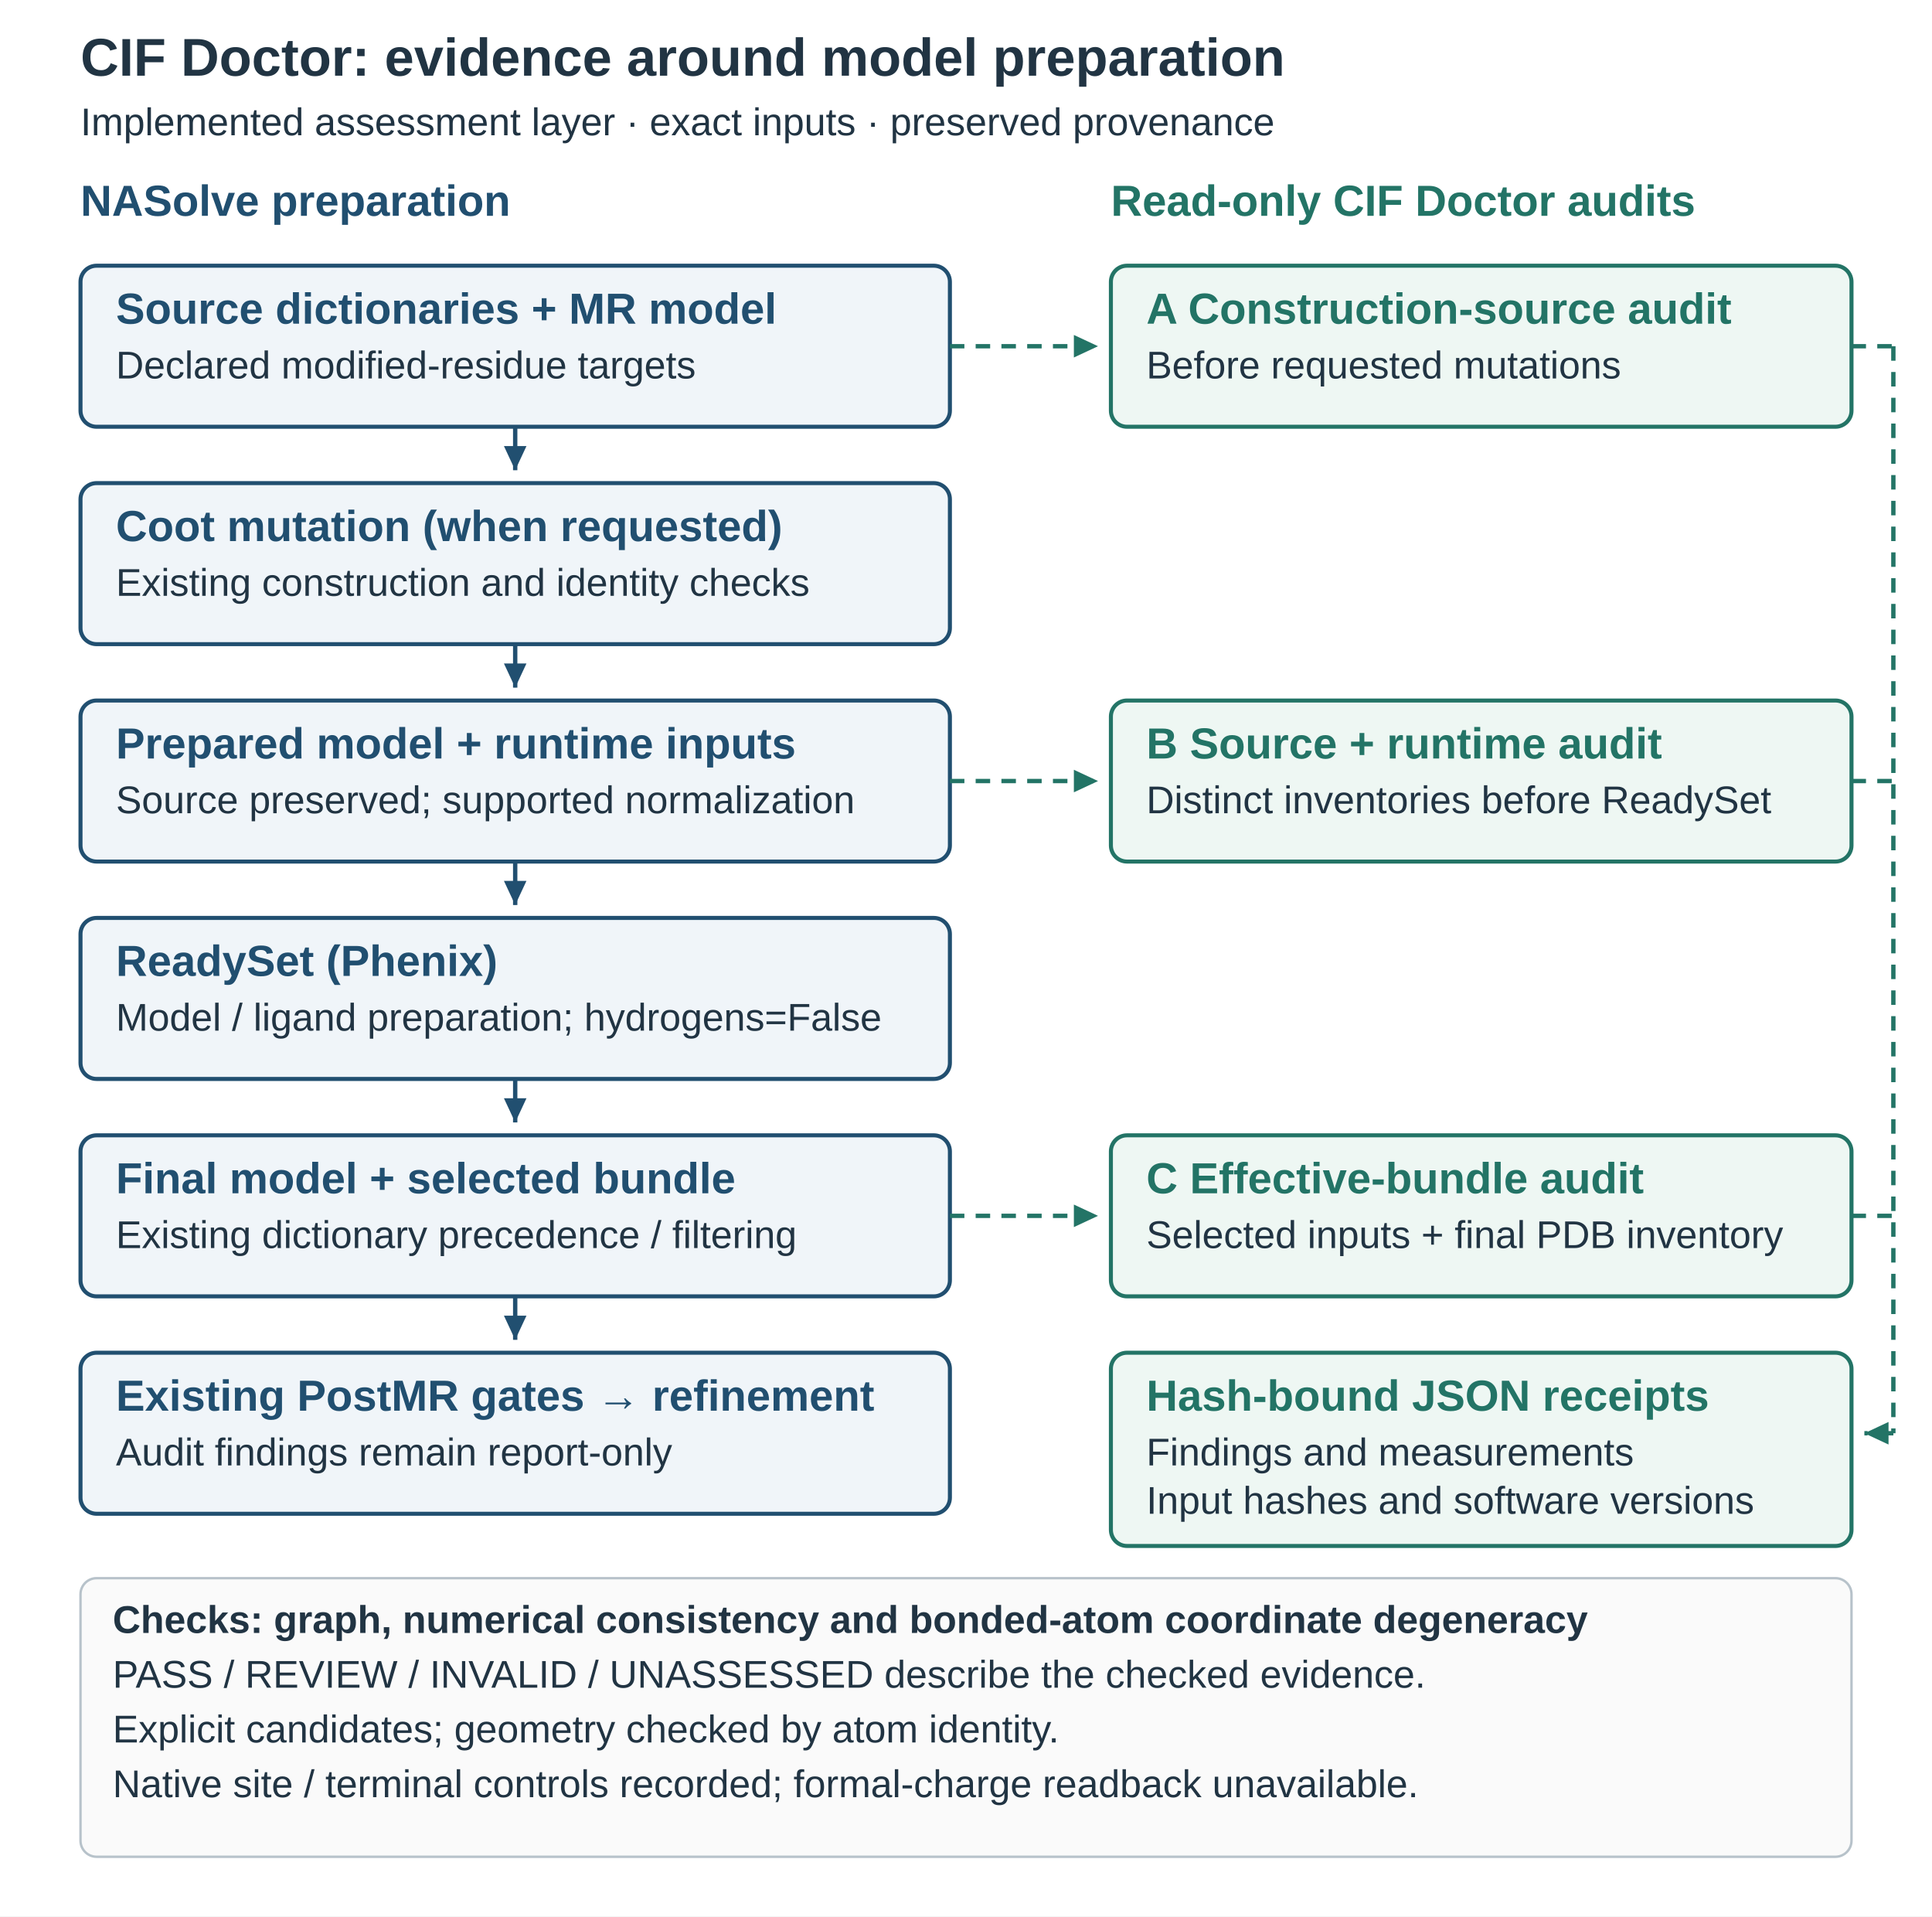
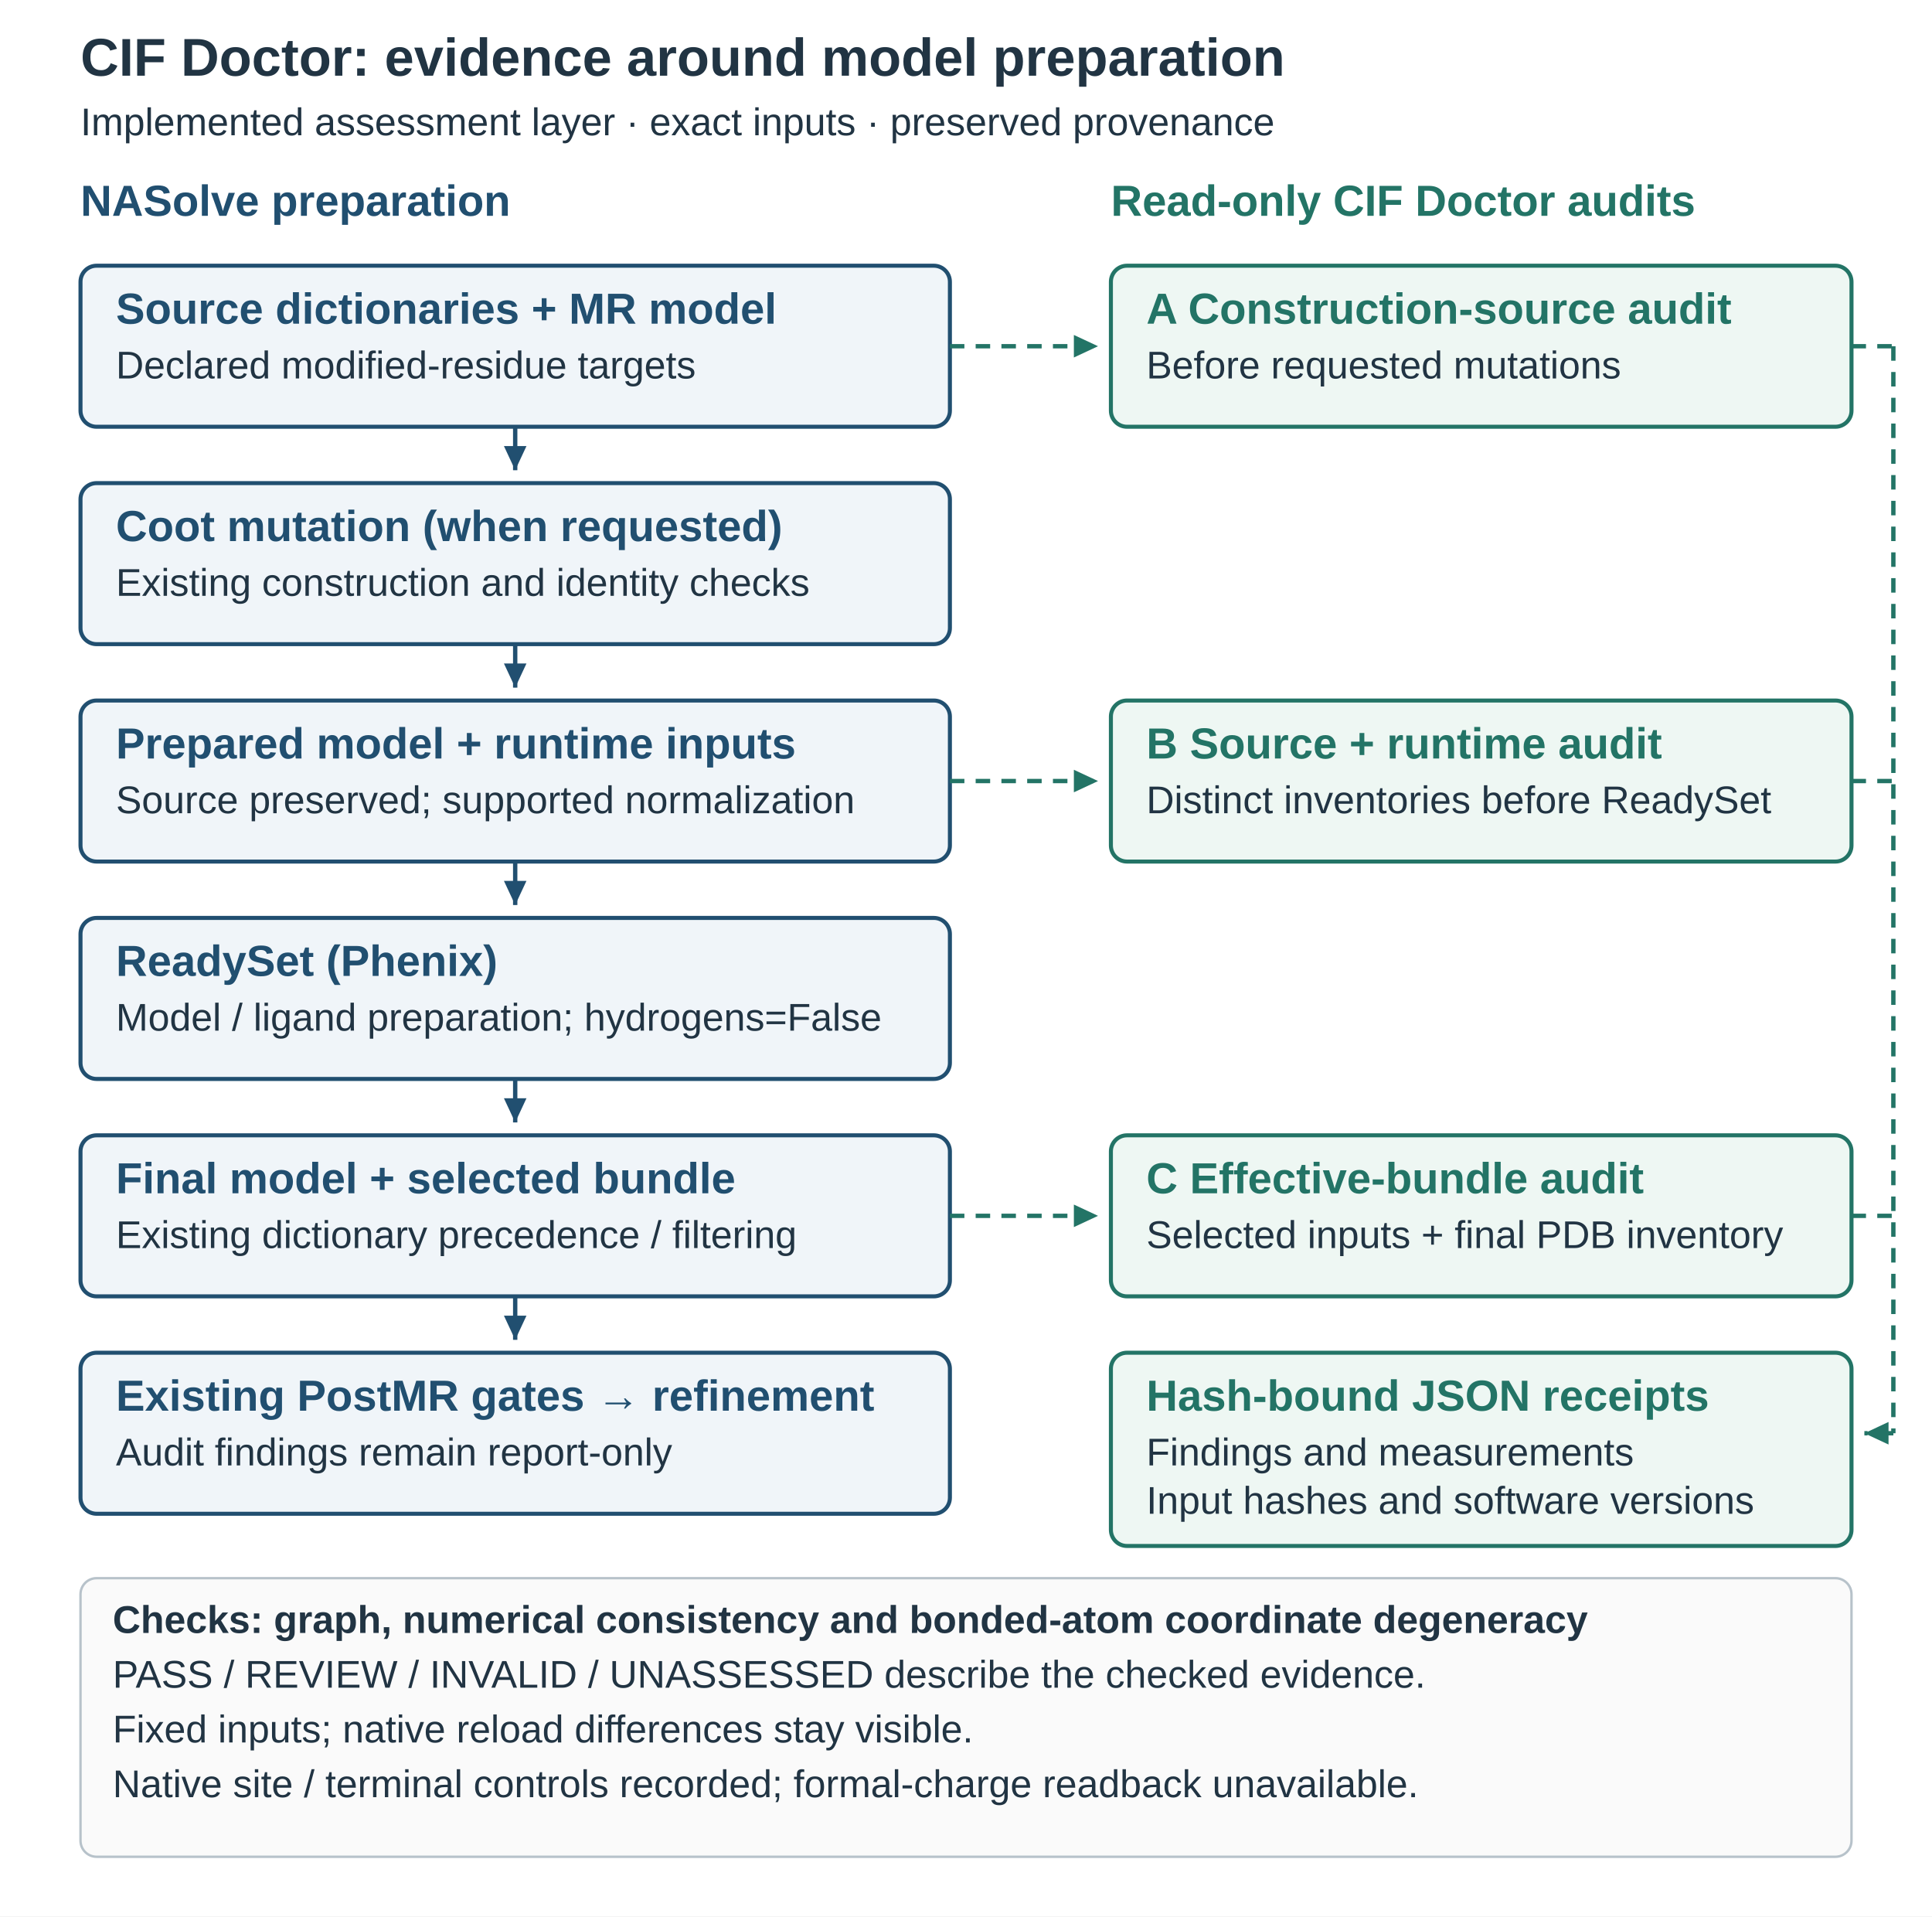
<svg xmlns="http://www.w3.org/2000/svg" width="180mm" height="178.5mm" viewBox="0 0 1200 1190" role="img" aria-labelledby="title description">
  <rect width="1200" height="1190" fill="white" />
  <text x="50" y="47" font-family="Arial, Helvetica, sans-serif" font-size="33" font-weight="bold" fill="#213443" text-anchor="start">CIF Doctor: evidence around model preparation</text>
  <text x="50" y="84" font-family="Arial, Helvetica, sans-serif" font-size="24" font-weight="normal" fill="#213443" text-anchor="start">Implemented assessment layer · exact inputs · preserved provenance</text>
  <text x="50" y="134" font-family="Arial, Helvetica, sans-serif" font-size="27" font-weight="bold" fill="#214f70" text-anchor="start">NASolve preparation</text>
  <text x="690" y="134" font-family="Arial, Helvetica, sans-serif" font-size="27" font-weight="bold" fill="#237466" text-anchor="start">Read-only CIF Doctor audits</text>
  <g id="source-inputs">
    <rect x="50" y="165" width="540" height="100" rx="10" fill="#f0f5f9" stroke="#214f70" stroke-width="2.5" />
    <text x="72" y="201" font-family="Arial, Helvetica, sans-serif" font-size="27" font-weight="bold" fill="#214f70" text-anchor="start">Source dictionaries + MR model</text>
    <text x="72" y="235" font-family="Arial, Helvetica, sans-serif" font-size="24" font-weight="normal" fill="#213443" text-anchor="start">Declared modified-residue targets</text>
  </g>
  <g id="coot-mutation">
    <rect x="50" y="300" width="540" height="100" rx="10" fill="#f0f5f9" stroke="#214f70" stroke-width="2.5" />
    <text x="72" y="336" font-family="Arial, Helvetica, sans-serif" font-size="27" font-weight="bold" fill="#214f70" text-anchor="start">Coot mutation (when requested)</text>
    <text x="72" y="370" font-family="Arial, Helvetica, sans-serif" font-size="24" font-weight="normal" fill="#213443" text-anchor="start">Existing construction and identity checks</text>
  </g>
  <g id="prepared-inputs">
    <rect x="50" y="435" width="540" height="100" rx="10" fill="#f0f5f9" stroke="#214f70" stroke-width="2.5" />
    <text x="72" y="471" font-family="Arial, Helvetica, sans-serif" font-size="27" font-weight="bold" fill="#214f70" text-anchor="start">Prepared model + runtime inputs</text>
    <text x="72" y="505" font-family="Arial, Helvetica, sans-serif" font-size="24" font-weight="normal" fill="#213443" text-anchor="start">Source preserved; supported normalization</text>
  </g>
  <g id="readyset">
    <rect x="50" y="570" width="540" height="100" rx="10" fill="#f0f5f9" stroke="#214f70" stroke-width="2.5" />
    <text x="72" y="606" font-family="Arial, Helvetica, sans-serif" font-size="27" font-weight="bold" fill="#214f70" text-anchor="start">ReadySet (Phenix)</text>
    <text x="72" y="640" font-family="Arial, Helvetica, sans-serif" font-size="24" font-weight="normal" fill="#213443" text-anchor="start">Model / ligand preparation; hydrogens=False</text>
  </g>
  <g id="effective-inputs">
    <rect x="50" y="705" width="540" height="100" rx="10" fill="#f0f5f9" stroke="#214f70" stroke-width="2.5" />
    <text x="72" y="741" font-family="Arial, Helvetica, sans-serif" font-size="27" font-weight="bold" fill="#214f70" text-anchor="start">Final model + selected bundle</text>
    <text x="72" y="775" font-family="Arial, Helvetica, sans-serif" font-size="24" font-weight="normal" fill="#213443" text-anchor="start">Existing dictionary precedence / filtering</text>
  </g>
  <g id="postmr-gates">
    <rect x="50" y="840" width="540" height="100" rx="10" fill="#f0f5f9" stroke="#214f70" stroke-width="2.5" />
    <text x="72" y="876" font-family="Arial, Helvetica, sans-serif" font-size="27" font-weight="bold" fill="#214f70" text-anchor="start">Existing PostMR gates → refinement</text>
    <text x="72" y="910" font-family="Arial, Helvetica, sans-serif" font-size="24" font-weight="normal" fill="#213443" text-anchor="start">Audit findings remain report-only</text>
  </g>
  <g id="preparation-flow-0">
    <path d="M 320.0 265.0 L 320.0 292.0" fill="none" stroke="#214f70" stroke-width="2.7" />
    <polygon points="320.0,292.0 313.0,277.0 327.0,277.0" fill="#214f70" />
  </g>
  <g id="preparation-flow-1">
    <path d="M 320.0 400.0 L 320.0 427.0" fill="none" stroke="#214f70" stroke-width="2.7" />
    <polygon points="320.0,427.0 313.0,412.0 327.0,412.0" fill="#214f70" />
  </g>
  <g id="preparation-flow-2">
    <path d="M 320.0 535.0 L 320.0 562.0" fill="none" stroke="#214f70" stroke-width="2.7" />
    <polygon points="320.0,562.0 313.0,547.0 327.0,547.0" fill="#214f70" />
  </g>
  <g id="preparation-flow-3">
    <path d="M 320.0 670.0 L 320.0 697.0" fill="none" stroke="#214f70" stroke-width="2.7" />
    <polygon points="320.0,697.0 313.0,682.0 327.0,682.0" fill="#214f70" />
  </g>
  <g id="preparation-flow-4">
    <path d="M 320.0 805.0 L 320.0 832.0" fill="none" stroke="#214f70" stroke-width="2.7" />
    <polygon points="320.0,832.0 313.0,817.0 327.0,817.0" fill="#214f70" />
  </g>
  <g id="mutation-audit">
    <rect x="690" y="165" width="460" height="100" rx="10" fill="#eef7f3" stroke="#237466" stroke-width="2.5" />
    <text x="712" y="201" font-family="Arial, Helvetica, sans-serif" font-size="27" font-weight="bold" fill="#237466" text-anchor="start">A  Construction-source audit</text>
    <text x="712" y="235" font-family="Arial, Helvetica, sans-serif" font-size="24" font-weight="normal" fill="#213443" text-anchor="start">Before requested mutations</text>
  </g>
  <g id="audit-branch-mutation-audit">
    <path d="M 590.0 215.0 L 599.0 215.0" fill="none" stroke="#237466" stroke-width="2.7" />
    <path d="M 606.0 215.0 L 615.0 215.0" fill="none" stroke="#237466" stroke-width="2.7" />
    <path d="M 622.0 215.0 L 631.0 215.0" fill="none" stroke="#237466" stroke-width="2.7" />
    <path d="M 638.0 215.0 L 647.0 215.0" fill="none" stroke="#237466" stroke-width="2.7" />
    <path d="M 654.0 215.0 L 663.0 215.0" fill="none" stroke="#237466" stroke-width="2.7" />
    <path d="M 670.0 215.0 L 679.0 215.0" fill="none" stroke="#237466" stroke-width="2.7" />
    <polygon points="682.0,215.0 667.0,222.0 667.0,208.0" fill="#237466" />
  </g>
  <g id="source-runtime-audit">
    <rect x="690" y="435" width="460" height="100" rx="10" fill="#eef7f3" stroke="#237466" stroke-width="2.5" />
    <text x="712" y="471" font-family="Arial, Helvetica, sans-serif" font-size="27" font-weight="bold" fill="#237466" text-anchor="start">B  Source + runtime audit</text>
    <text x="712" y="505" font-family="Arial, Helvetica, sans-serif" font-size="24" font-weight="normal" fill="#213443" text-anchor="start">Distinct inventories before ReadySet</text>
  </g>
  <g id="audit-branch-source-runtime-audit">
    <path d="M 590.0 485.0 L 599.0 485.0" fill="none" stroke="#237466" stroke-width="2.7" />
    <path d="M 606.0 485.0 L 615.0 485.0" fill="none" stroke="#237466" stroke-width="2.7" />
    <path d="M 622.0 485.0 L 631.0 485.0" fill="none" stroke="#237466" stroke-width="2.7" />
    <path d="M 638.0 485.0 L 647.0 485.0" fill="none" stroke="#237466" stroke-width="2.7" />
    <path d="M 654.0 485.0 L 663.0 485.0" fill="none" stroke="#237466" stroke-width="2.7" />
    <path d="M 670.0 485.0 L 679.0 485.0" fill="none" stroke="#237466" stroke-width="2.7" />
    <polygon points="682.0,485.0 667.0,492.0 667.0,478.0" fill="#237466" />
  </g>
  <g id="effective-audit">
    <rect x="690" y="705" width="460" height="100" rx="10" fill="#eef7f3" stroke="#237466" stroke-width="2.5" />
    <text x="712" y="741" font-family="Arial, Helvetica, sans-serif" font-size="27" font-weight="bold" fill="#237466" text-anchor="start">C  Effective-bundle audit</text>
    <text x="712" y="775" font-family="Arial, Helvetica, sans-serif" font-size="24" font-weight="normal" fill="#213443" text-anchor="start">Selected inputs + final PDB inventory</text>
  </g>
  <g id="audit-branch-effective-audit">
    <path d="M 590.0 755.0 L 599.0 755.0" fill="none" stroke="#237466" stroke-width="2.7" />
    <path d="M 606.0 755.0 L 615.0 755.0" fill="none" stroke="#237466" stroke-width="2.7" />
    <path d="M 622.0 755.0 L 631.0 755.0" fill="none" stroke="#237466" stroke-width="2.7" />
    <path d="M 638.0 755.0 L 647.0 755.0" fill="none" stroke="#237466" stroke-width="2.7" />
    <path d="M 654.0 755.0 L 663.0 755.0" fill="none" stroke="#237466" stroke-width="2.7" />
    <path d="M 670.0 755.0 L 679.0 755.0" fill="none" stroke="#237466" stroke-width="2.7" />
    <polygon points="682.0,755.0 667.0,762.0 667.0,748.0" fill="#237466" />
  </g>
  <g id="json-receipts">
    <rect x="690" y="840" width="460" height="120" rx="10" fill="#eef7f3" stroke="#237466" stroke-width="2.5" />
    <text x="712" y="876" font-family="Arial, Helvetica, sans-serif" font-size="27" font-weight="bold" fill="#237466" text-anchor="start">Hash-bound JSON receipts</text>
    <text x="712" y="910" font-family="Arial, Helvetica, sans-serif" font-size="24" font-weight="normal" fill="#213443" text-anchor="start">Findings and measurements</text>
    <text x="712" y="940" font-family="Arial, Helvetica, sans-serif" font-size="24" font-weight="normal" fill="#213443" text-anchor="start">Input hashes and software versions</text>
  </g>
  <g id="mutation-to-receipts">
    <path d="M 1150.0 215.0 L 1159.0 215.0" fill="none" stroke="#237466" stroke-width="2.7" />
    <path d="M 1166.0 215.0 L 1175.0 215.0" fill="none" stroke="#237466" stroke-width="2.7" />
    <path d="M 1176.0 215.0 L 1176.0 224.0" fill="none" stroke="#237466" stroke-width="2.7" />
    <path d="M 1176.0 231.0 L 1176.0 240.0" fill="none" stroke="#237466" stroke-width="2.7" />
    <path d="M 1176.0 247.0 L 1176.0 256.0" fill="none" stroke="#237466" stroke-width="2.7" />
    <path d="M 1176.0 263.0 L 1176.0 272.0" fill="none" stroke="#237466" stroke-width="2.7" />
    <path d="M 1176.0 279.0 L 1176.0 288.0" fill="none" stroke="#237466" stroke-width="2.7" />
    <path d="M 1176.0 295.0 L 1176.0 304.0" fill="none" stroke="#237466" stroke-width="2.7" />
    <path d="M 1176.0 311.0 L 1176.0 320.0" fill="none" stroke="#237466" stroke-width="2.7" />
    <path d="M 1176.0 327.0 L 1176.0 336.0" fill="none" stroke="#237466" stroke-width="2.7" />
    <path d="M 1176.0 343.0 L 1176.0 352.0" fill="none" stroke="#237466" stroke-width="2.7" />
    <path d="M 1176.0 359.0 L 1176.0 368.0" fill="none" stroke="#237466" stroke-width="2.7" />
    <path d="M 1176.0 375.0 L 1176.0 384.0" fill="none" stroke="#237466" stroke-width="2.7" />
    <path d="M 1176.0 391.0 L 1176.0 400.0" fill="none" stroke="#237466" stroke-width="2.7" />
    <path d="M 1176.0 407.0 L 1176.0 416.0" fill="none" stroke="#237466" stroke-width="2.7" />
    <path d="M 1176.0 423.0 L 1176.0 432.0" fill="none" stroke="#237466" stroke-width="2.7" />
    <path d="M 1176.0 439.0 L 1176.0 448.0" fill="none" stroke="#237466" stroke-width="2.7" />
    <path d="M 1176.0 455.0 L 1176.0 464.0" fill="none" stroke="#237466" stroke-width="2.7" />
    <path d="M 1176.0 471.0 L 1176.0 480.0" fill="none" stroke="#237466" stroke-width="2.7" />
    <path d="M 1176.0 487.0 L 1176.0 496.0" fill="none" stroke="#237466" stroke-width="2.7" />
    <path d="M 1176.0 503.0 L 1176.0 512.0" fill="none" stroke="#237466" stroke-width="2.7" />
    <path d="M 1176.0 519.0 L 1176.0 528.0" fill="none" stroke="#237466" stroke-width="2.7" />
    <path d="M 1176.0 535.0 L 1176.0 544.0" fill="none" stroke="#237466" stroke-width="2.7" />
    <path d="M 1176.0 551.0 L 1176.0 560.0" fill="none" stroke="#237466" stroke-width="2.7" />
    <path d="M 1176.0 567.0 L 1176.0 576.0" fill="none" stroke="#237466" stroke-width="2.7" />
    <path d="M 1176.0 583.0 L 1176.0 592.0" fill="none" stroke="#237466" stroke-width="2.7" />
    <path d="M 1176.0 599.0 L 1176.0 608.0" fill="none" stroke="#237466" stroke-width="2.7" />
    <path d="M 1176.0 615.0 L 1176.0 624.0" fill="none" stroke="#237466" stroke-width="2.7" />
    <path d="M 1176.0 631.0 L 1176.0 640.0" fill="none" stroke="#237466" stroke-width="2.7" />
    <path d="M 1176.0 647.0 L 1176.0 656.0" fill="none" stroke="#237466" stroke-width="2.7" />
    <path d="M 1176.0 663.0 L 1176.0 672.0" fill="none" stroke="#237466" stroke-width="2.7" />
    <path d="M 1176.0 679.0 L 1176.0 688.0" fill="none" stroke="#237466" stroke-width="2.7" />
    <path d="M 1176.0 695.0 L 1176.0 704.0" fill="none" stroke="#237466" stroke-width="2.7" />
    <path d="M 1176.0 711.0 L 1176.0 720.0" fill="none" stroke="#237466" stroke-width="2.7" />
    <path d="M 1176.0 727.0 L 1176.0 736.0" fill="none" stroke="#237466" stroke-width="2.7" />
    <path d="M 1176.0 743.0 L 1176.0 752.0" fill="none" stroke="#237466" stroke-width="2.7" />
    <path d="M 1176.0 759.0 L 1176.0 768.0" fill="none" stroke="#237466" stroke-width="2.7" />
    <path d="M 1176.0 775.0 L 1176.0 784.0" fill="none" stroke="#237466" stroke-width="2.7" />
    <path d="M 1176.0 791.0 L 1176.0 800.0" fill="none" stroke="#237466" stroke-width="2.7" />
    <path d="M 1176.0 807.0 L 1176.0 816.0" fill="none" stroke="#237466" stroke-width="2.7" />
    <path d="M 1176.0 823.0 L 1176.0 832.0" fill="none" stroke="#237466" stroke-width="2.7" />
    <path d="M 1176.0 839.0 L 1176.0 848.0" fill="none" stroke="#237466" stroke-width="2.7" />
    <path d="M 1176.0 855.0 L 1176.0 864.0" fill="none" stroke="#237466" stroke-width="2.7" />
    <path d="M 1176.0 871.0 L 1176.0 880.0" fill="none" stroke="#237466" stroke-width="2.7" />
    <path d="M 1176.0 887.0 L 1176.0 890.0" fill="none" stroke="#237466" stroke-width="2.7" />
    <path d="M 1176.0 890.0 L 1167.0 890.0" fill="none" stroke="#237466" stroke-width="2.7" />
    <path d="M 1160.0 890.0 L 1158.0 890.0" fill="none" stroke="#237466" stroke-width="2.7" />
    <polygon points="1158.0,890.0 1173.0,883.0 1173.0,897.0" fill="#237466" />
  </g>
  <g id="source-to-receipts">
    <path d="M 1150.0 485.0 L 1159.0 485.0" fill="none" stroke="#237466" stroke-width="2.7" />
    <path d="M 1166.0 485.0 L 1175.0 485.0" fill="none" stroke="#237466" stroke-width="2.7" />
  </g>
  <g id="effective-to-receipts">
    <path d="M 1150.0 755.0 L 1159.0 755.0" fill="none" stroke="#237466" stroke-width="2.7" />
    <path d="M 1166.0 755.0 L 1175.0 755.0" fill="none" stroke="#237466" stroke-width="2.7" />
  </g>
  <g id="scope-notes">
    <rect x="50" y="980" width="1100" height="173" rx="10" fill="#fafafa" stroke="#b7c2ca" stroke-width="1.5" />
    <text x="70" y="1014" font-family="Arial, Helvetica, sans-serif" font-size="24" font-weight="bold" fill="#213443" text-anchor="start">Checks: graph, numerical consistency and bonded-atom coordinate degeneracy</text>
    <text x="70" y="1048" font-family="Arial, Helvetica, sans-serif" font-size="24" font-weight="normal" fill="#213443" text-anchor="start">PASS / REVIEW / INVALID / UNASSESSED describe the checked evidence.</text>
-     <text x="70" y="1082" font-family="Arial, Helvetica, sans-serif" font-size="24" font-weight="normal" fill="#213443" text-anchor="start">Explicit candidates; geometry checked by atom identity.</text>
+     <text x="70" y="1082" font-family="Arial, Helvetica, sans-serif" font-size="24" font-weight="normal" fill="#213443" text-anchor="start">Fixed inputs; native reload differences stay visible.</text>
    <text x="70" y="1116" font-family="Arial, Helvetica, sans-serif" font-size="24" font-weight="normal" fill="#213443" text-anchor="start">Native site / terminal controls recorded; formal-charge readback unavailable.</text>
  </g>
</svg>
